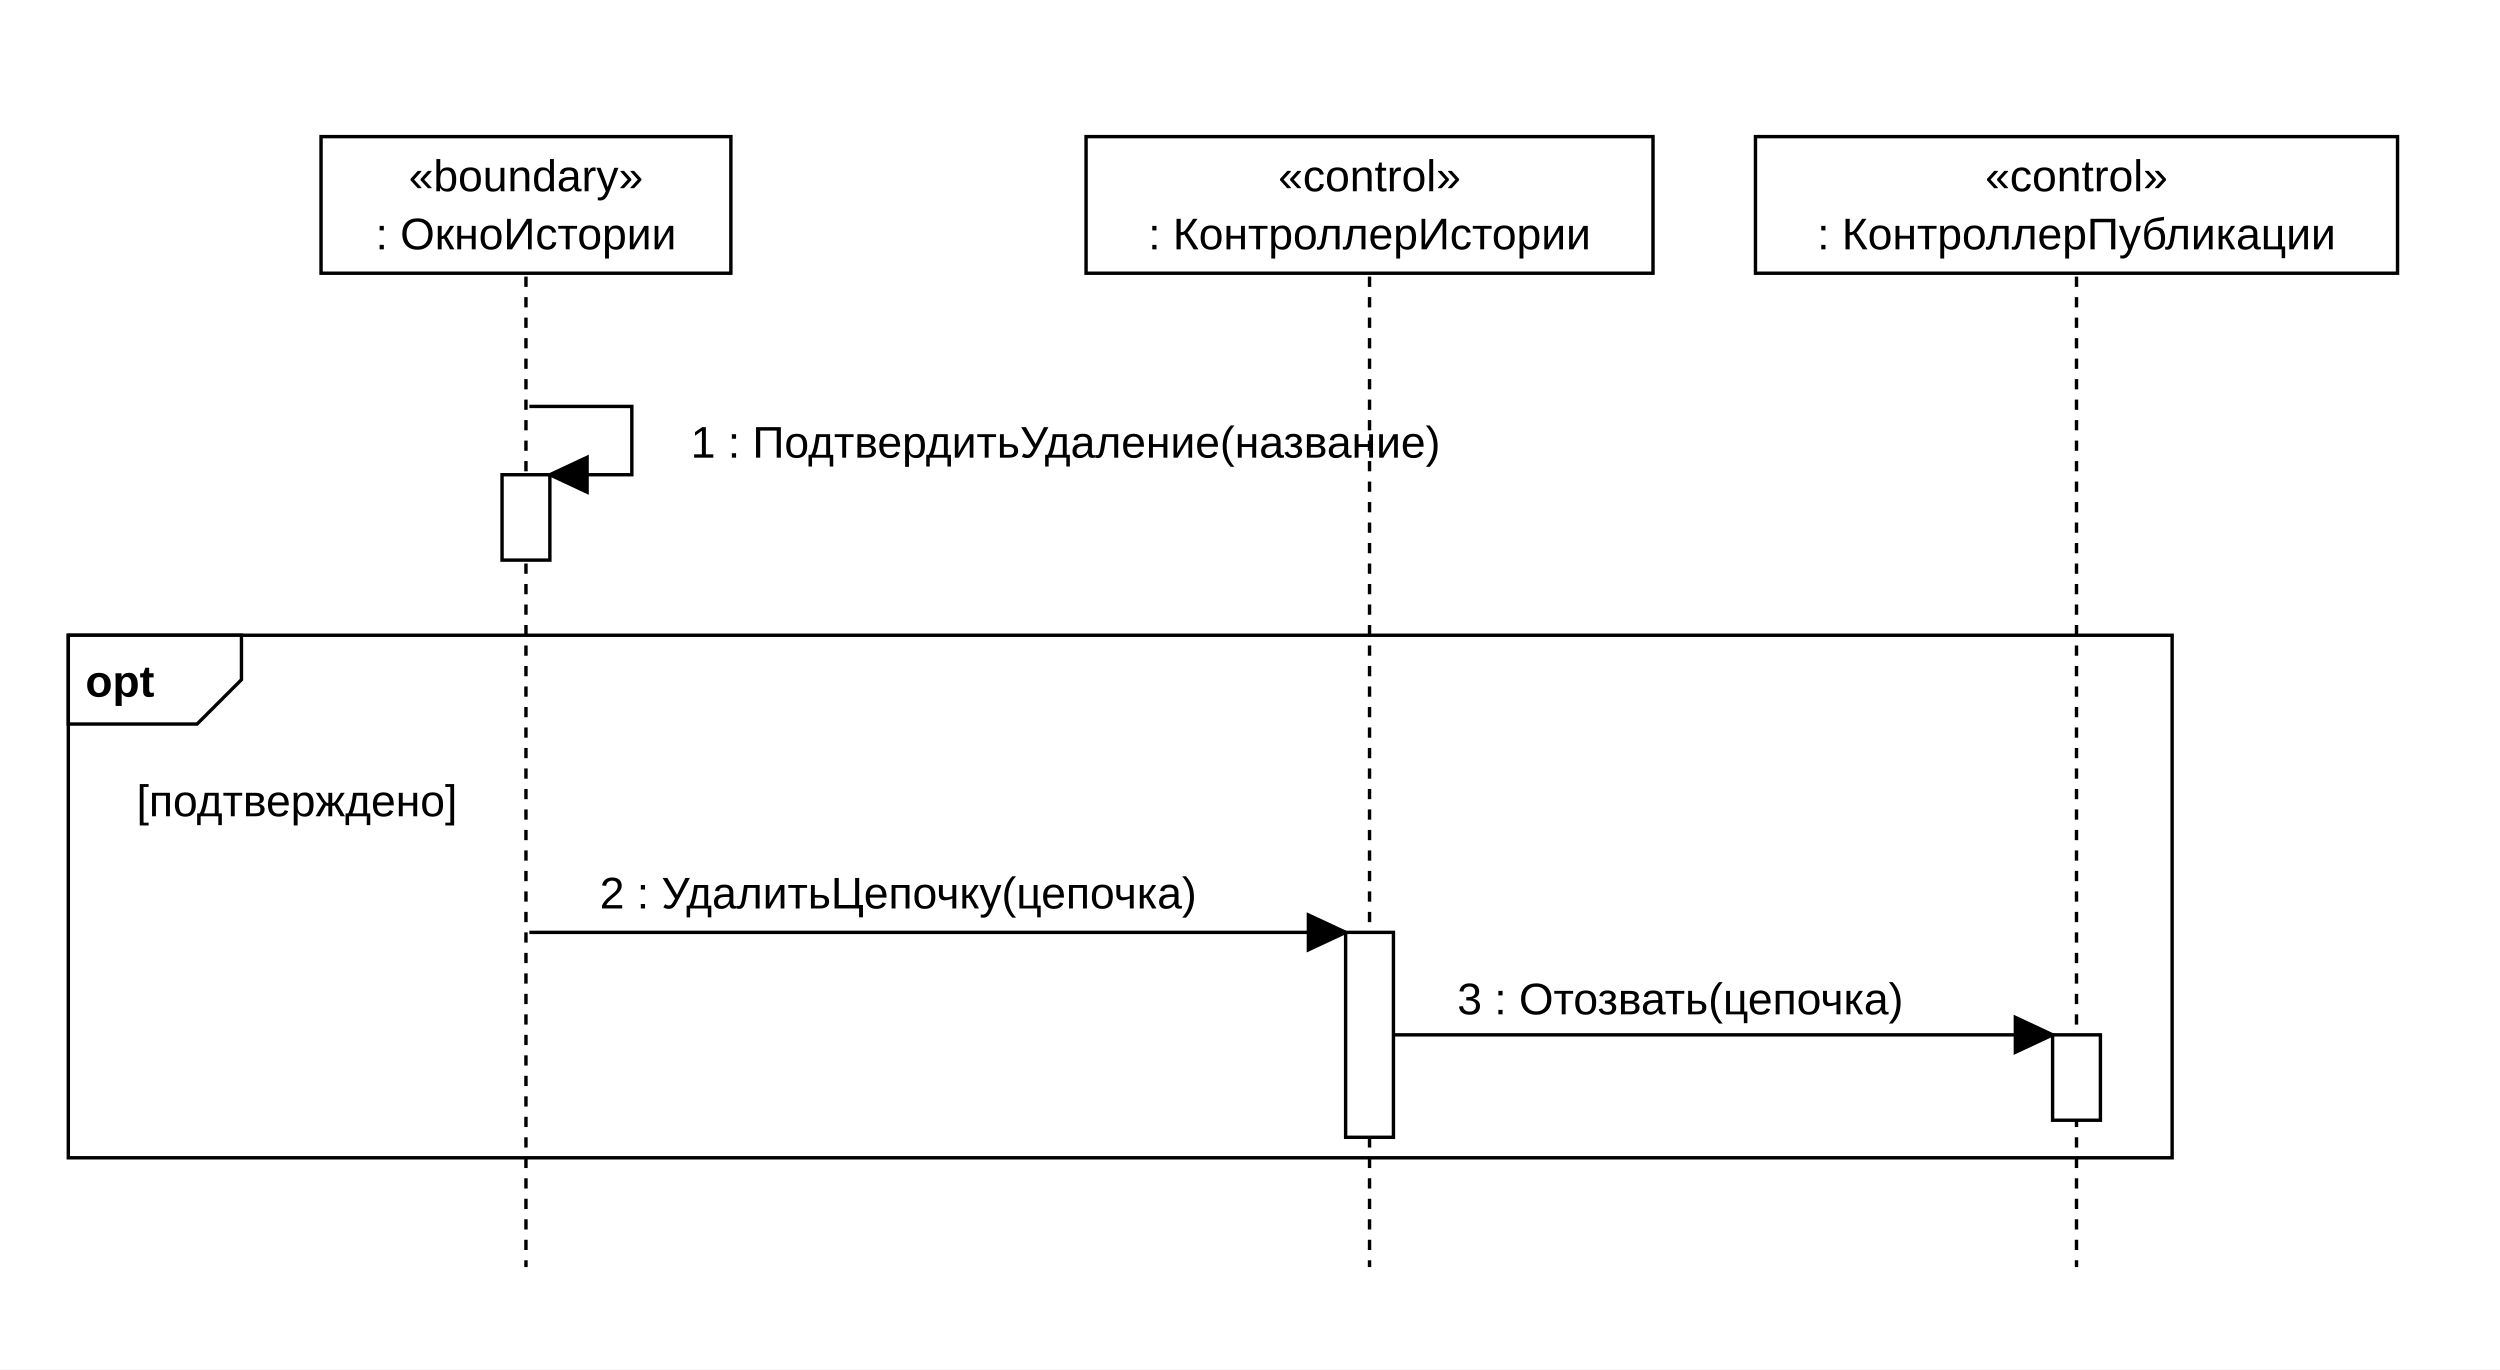
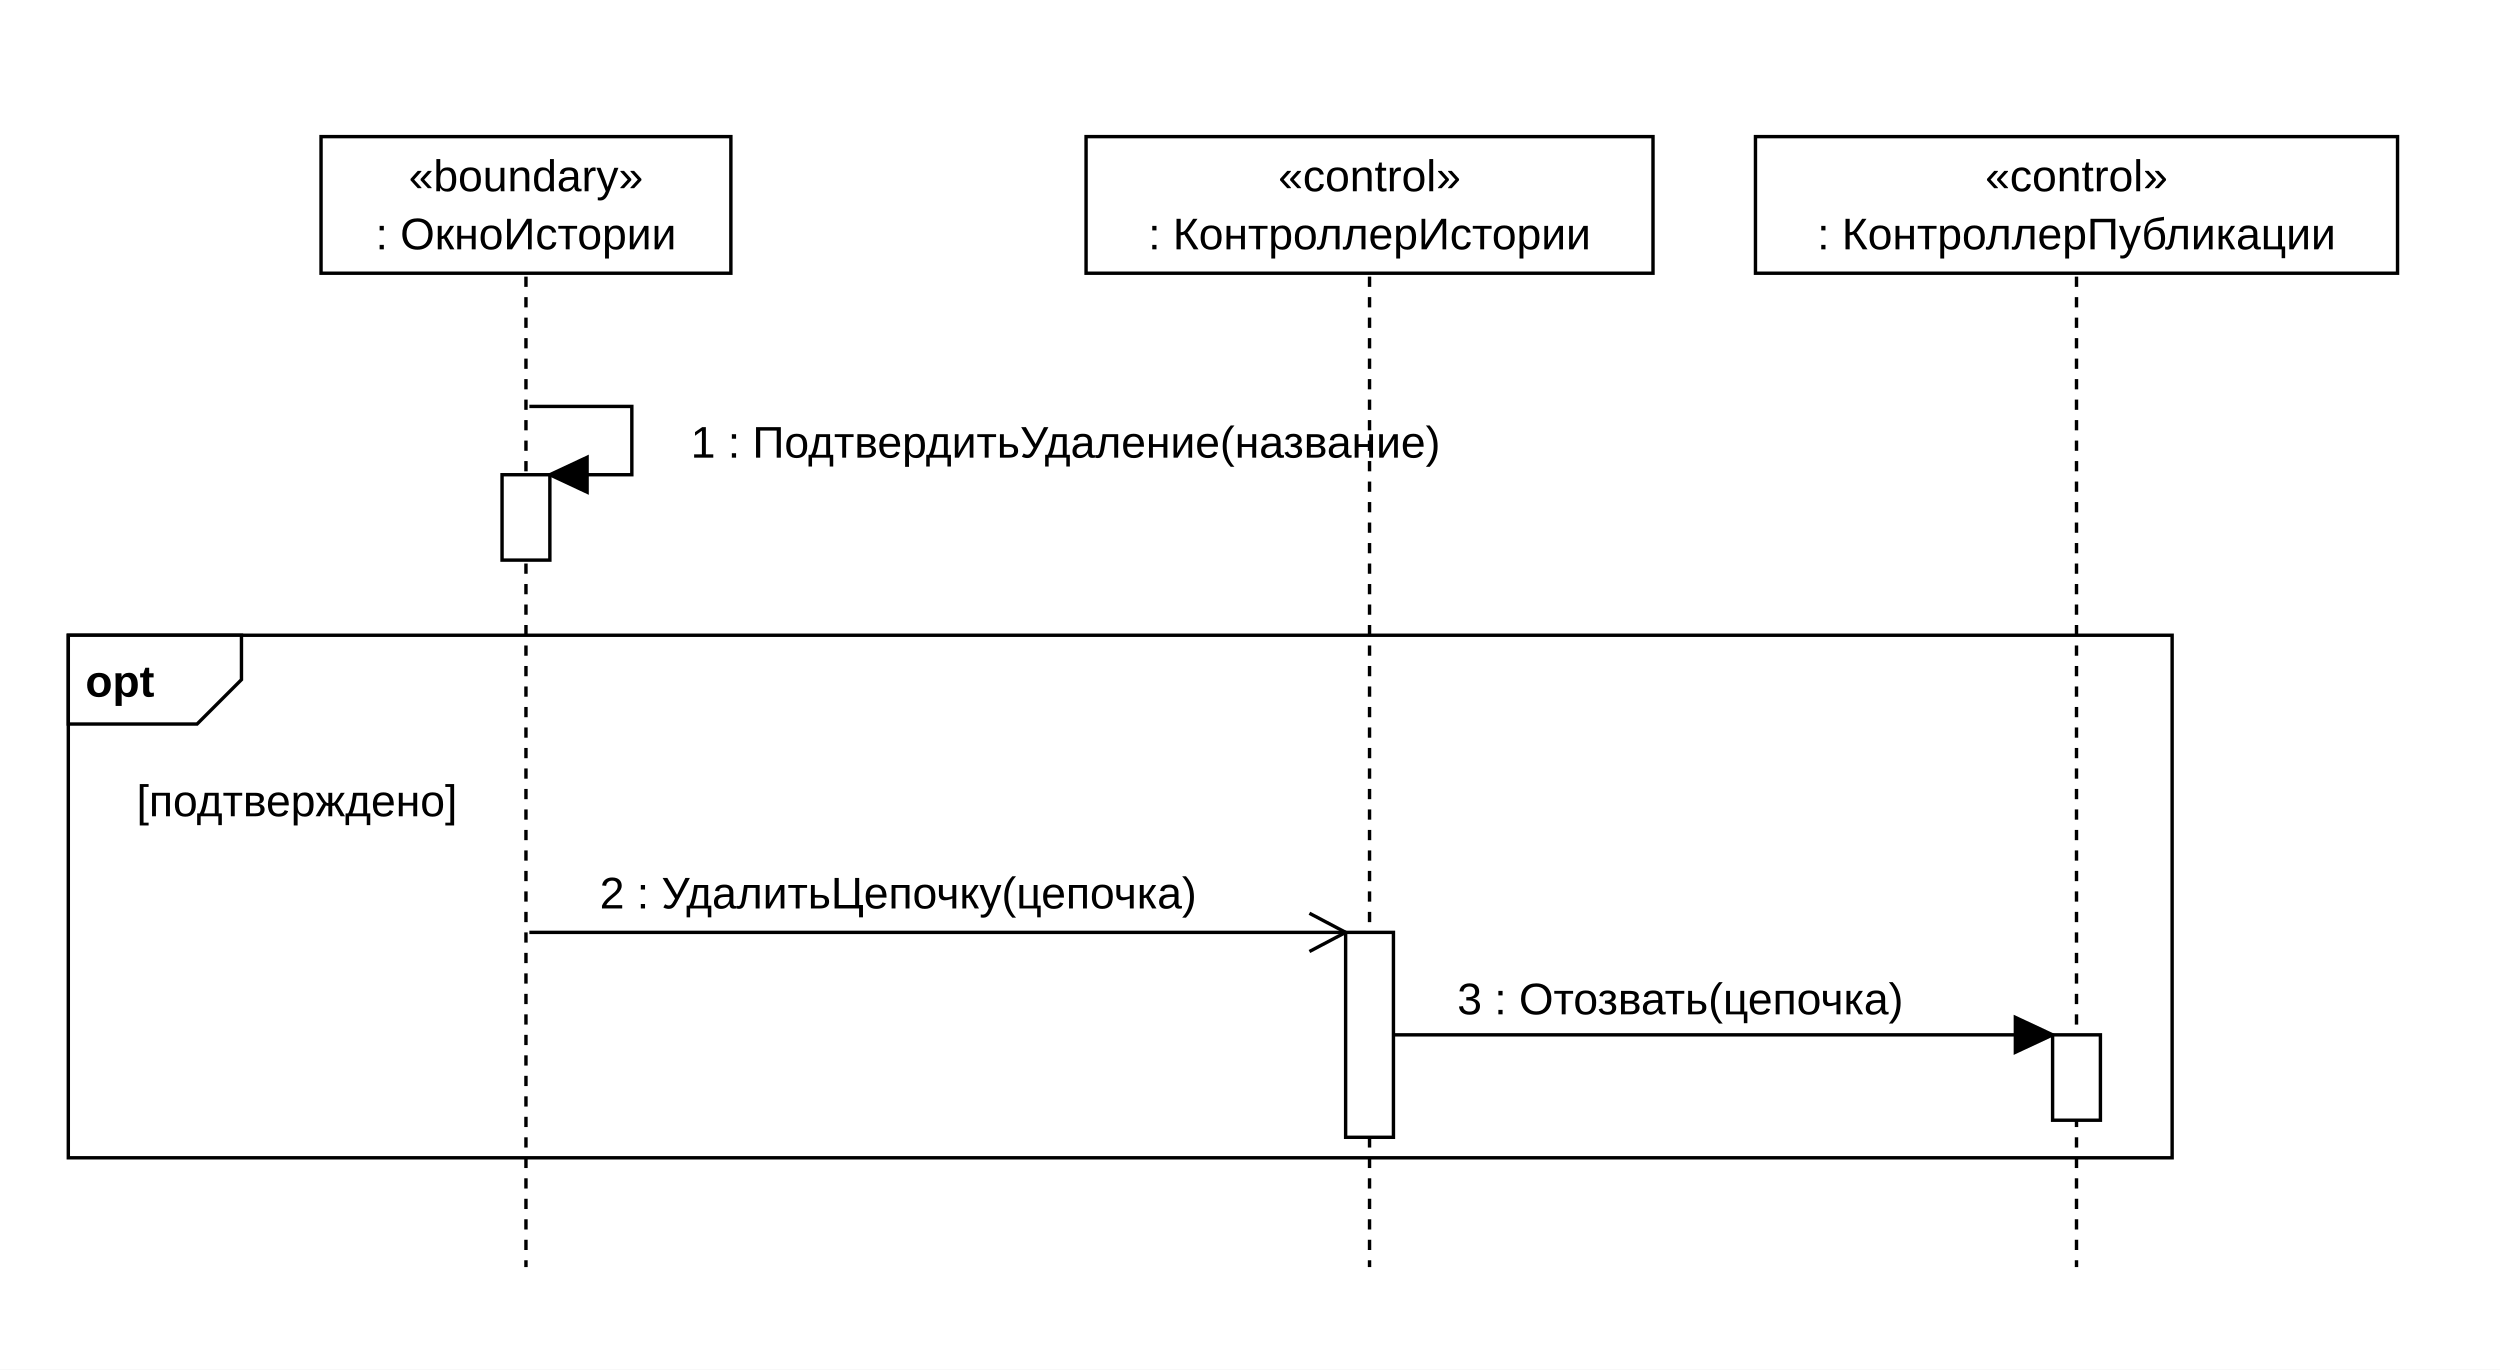
<svg xmlns="http://www.w3.org/2000/svg" width="732" height="401" viewBox="0 0 732 401">
  <rect width="732" height="401" fill="#fff" />
  <line x1="154.0" y1="81.0" x2="154.0" y2="371.0" stroke="#000" stroke-dasharray="3,3" />
  <line x1="401.0" y1="81.0" x2="401.0" y2="371.0" stroke="#000" stroke-dasharray="3,3" />
  <line x1="608.0" y1="81.0" x2="608.0" y2="371.0" stroke="#000" stroke-dasharray="3,3" />
  <rect x="94.0" y="40.0" width="120.0" height="40.0" fill="#fff" stroke="#000" />
  <text x="154.0" y="56.0" font-family="Arial, Helvetica, sans-serif" font-size="13" text-anchor="middle" font-weight="normal" fill="#000">«boundary»</text>
  <text x="154.0" y="73.0" font-family="Arial, Helvetica, sans-serif" font-size="13" text-anchor="middle" font-weight="normal" fill="#000">: ОкноИстории</text>
  <rect x="318.0" y="40.0" width="166.0" height="40.0" fill="#fff" stroke="#000" />
  <text x="401.0" y="56.0" font-family="Arial, Helvetica, sans-serif" font-size="13" text-anchor="middle" font-weight="normal" fill="#000">«control»</text>
  <text x="401.0" y="73.0" font-family="Arial, Helvetica, sans-serif" font-size="13" text-anchor="middle" font-weight="normal" fill="#000">: КонтроллерИстории</text>
  <rect x="514.0" y="40.0" width="188.0" height="40.0" fill="#fff" stroke="#000" />
  <text x="608.0" y="56.0" font-family="Arial, Helvetica, sans-serif" font-size="13" text-anchor="middle" font-weight="normal" fill="#000">«control»</text>
  <text x="608.0" y="73.0" font-family="Arial, Helvetica, sans-serif" font-size="13" text-anchor="middle" font-weight="normal" fill="#000">: КонтроллерПубликации</text>
  <rect x="147.0" y="139.0" width="14.0" height="25.0" fill="#fff" stroke="#000" />
  <rect x="394.0" y="273.0" width="14.0" height="60.0" fill="#fff" stroke="#000" />
  <rect x="601.0" y="303.0" width="14.0" height="25.0" fill="#fff" stroke="#000" />
  <rect x="20.0" y="186.0" width="616.0" height="153.0" fill="none" stroke="#000" />
  <polygon points="20.0,186.0 20.0,212.0 57.7,212.0 70.7,199.0 70.7,186.0" fill="#fff" stroke="#000" />
  <text x="25.0" y="204.0" font-family="Arial, Helvetica, sans-serif" font-size="13" text-anchor="start" font-weight="bold" fill="#000">opt</text>
  <text x="40.0" y="239.0" font-family="Arial, Helvetica, sans-serif" font-size="13" text-anchor="start" font-weight="normal" fill="#000">[подтверждено]</text>
  <path d="M155.0,119.0 L185.0,119.0 L185.0,139.0 L161.0,139.0" fill="none" stroke="#000" />
  <polygon points="161.0,139.0 171.9,144.1 171.9,133.9" fill="#000" stroke="#000" />
  <text x="312.0" y="134.0" font-family="Arial, Helvetica, sans-serif" font-size="13" text-anchor="middle" font-weight="normal" fill="#000">1 : ПодтвердитьУдаление(название)</text>
  <path d="M155.0,273.0 L394.0,273.0" fill="none" stroke="#000" />
-   <polygon points="394.0,273.0 383.1,267.9 383.1,278.1" fill="#000" stroke="#000" />
+   <path d="M383.4,267.4 L394.0,273.0 L383.4,278.6" fill="none" stroke="#000" />
  <text x="263.0" y="266.0" font-family="Arial, Helvetica, sans-serif" font-size="13" text-anchor="middle" font-weight="normal" fill="#000">2 : УдалитьЦепочку(цепочка)</text>
  <path d="M408.0,303.0 L601.0,303.0" fill="none" stroke="#000" />
  <polygon points="601.0,303.0 590.1,297.9 590.1,308.1" fill="#000" stroke="#000" />
  <text x="492.0" y="297.0" font-family="Arial, Helvetica, sans-serif" font-size="13" text-anchor="middle" font-weight="normal" fill="#000">3 : Отозвать(цепочка)</text>
</svg>
